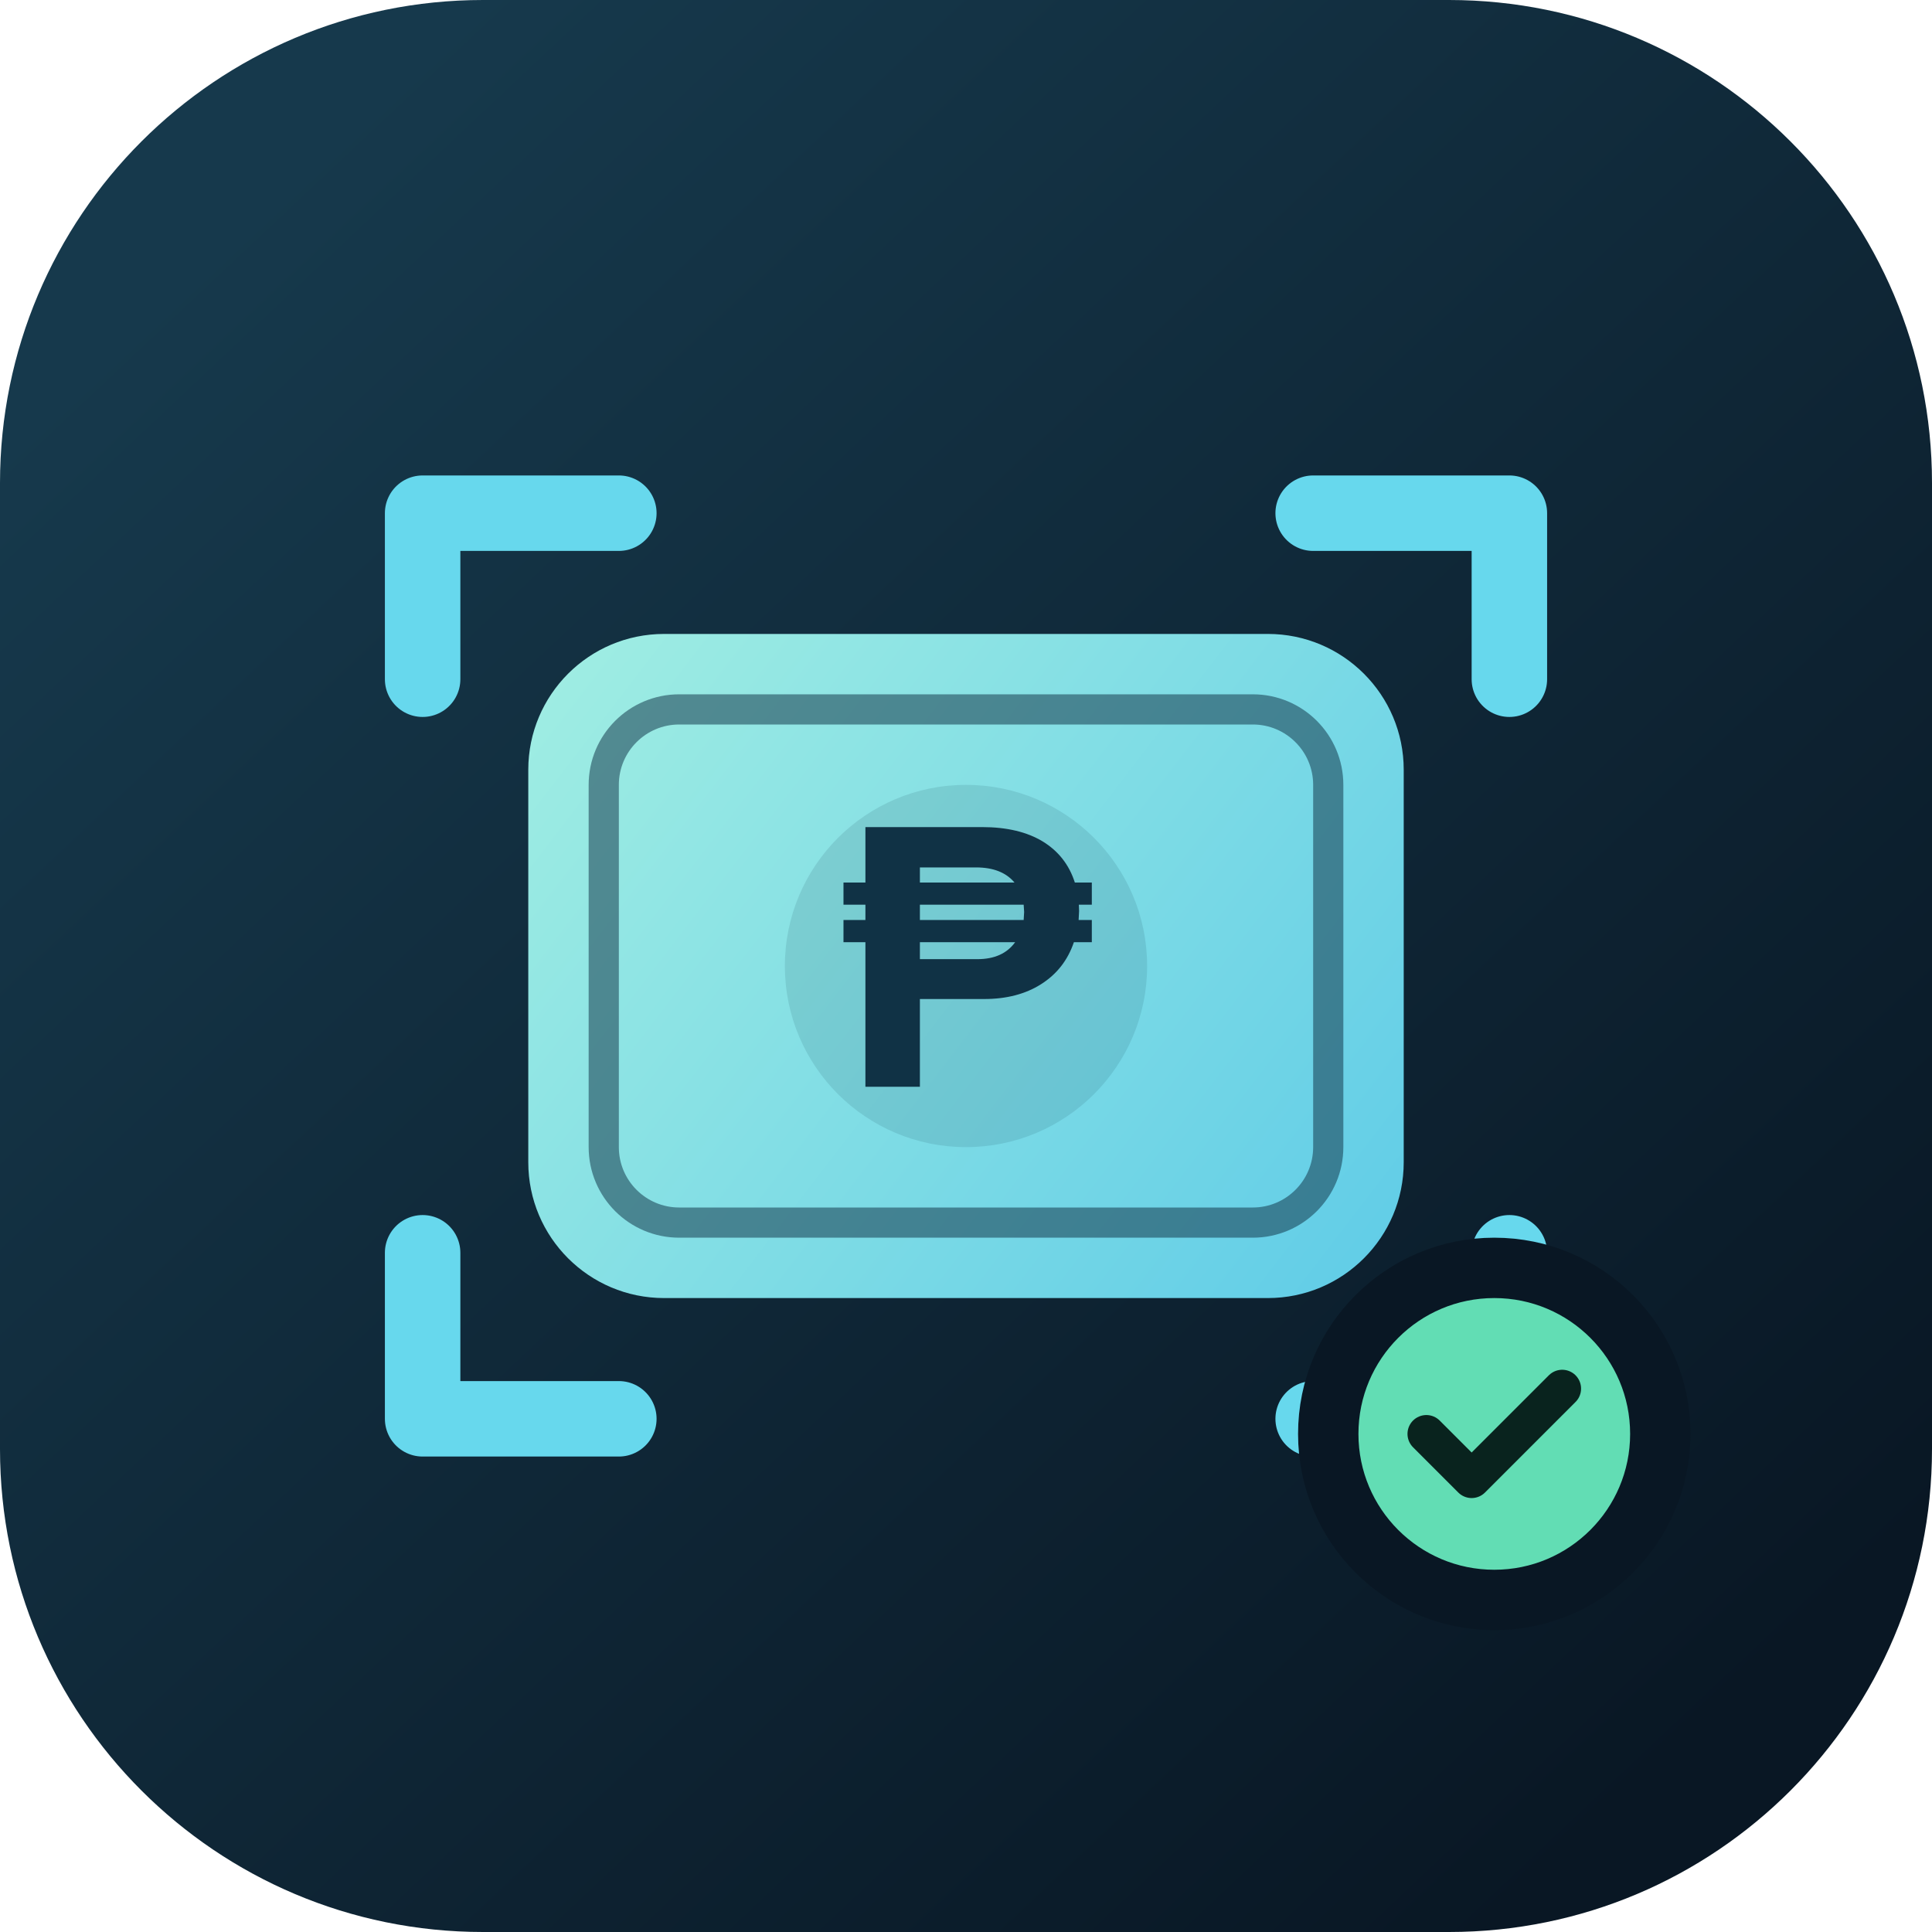
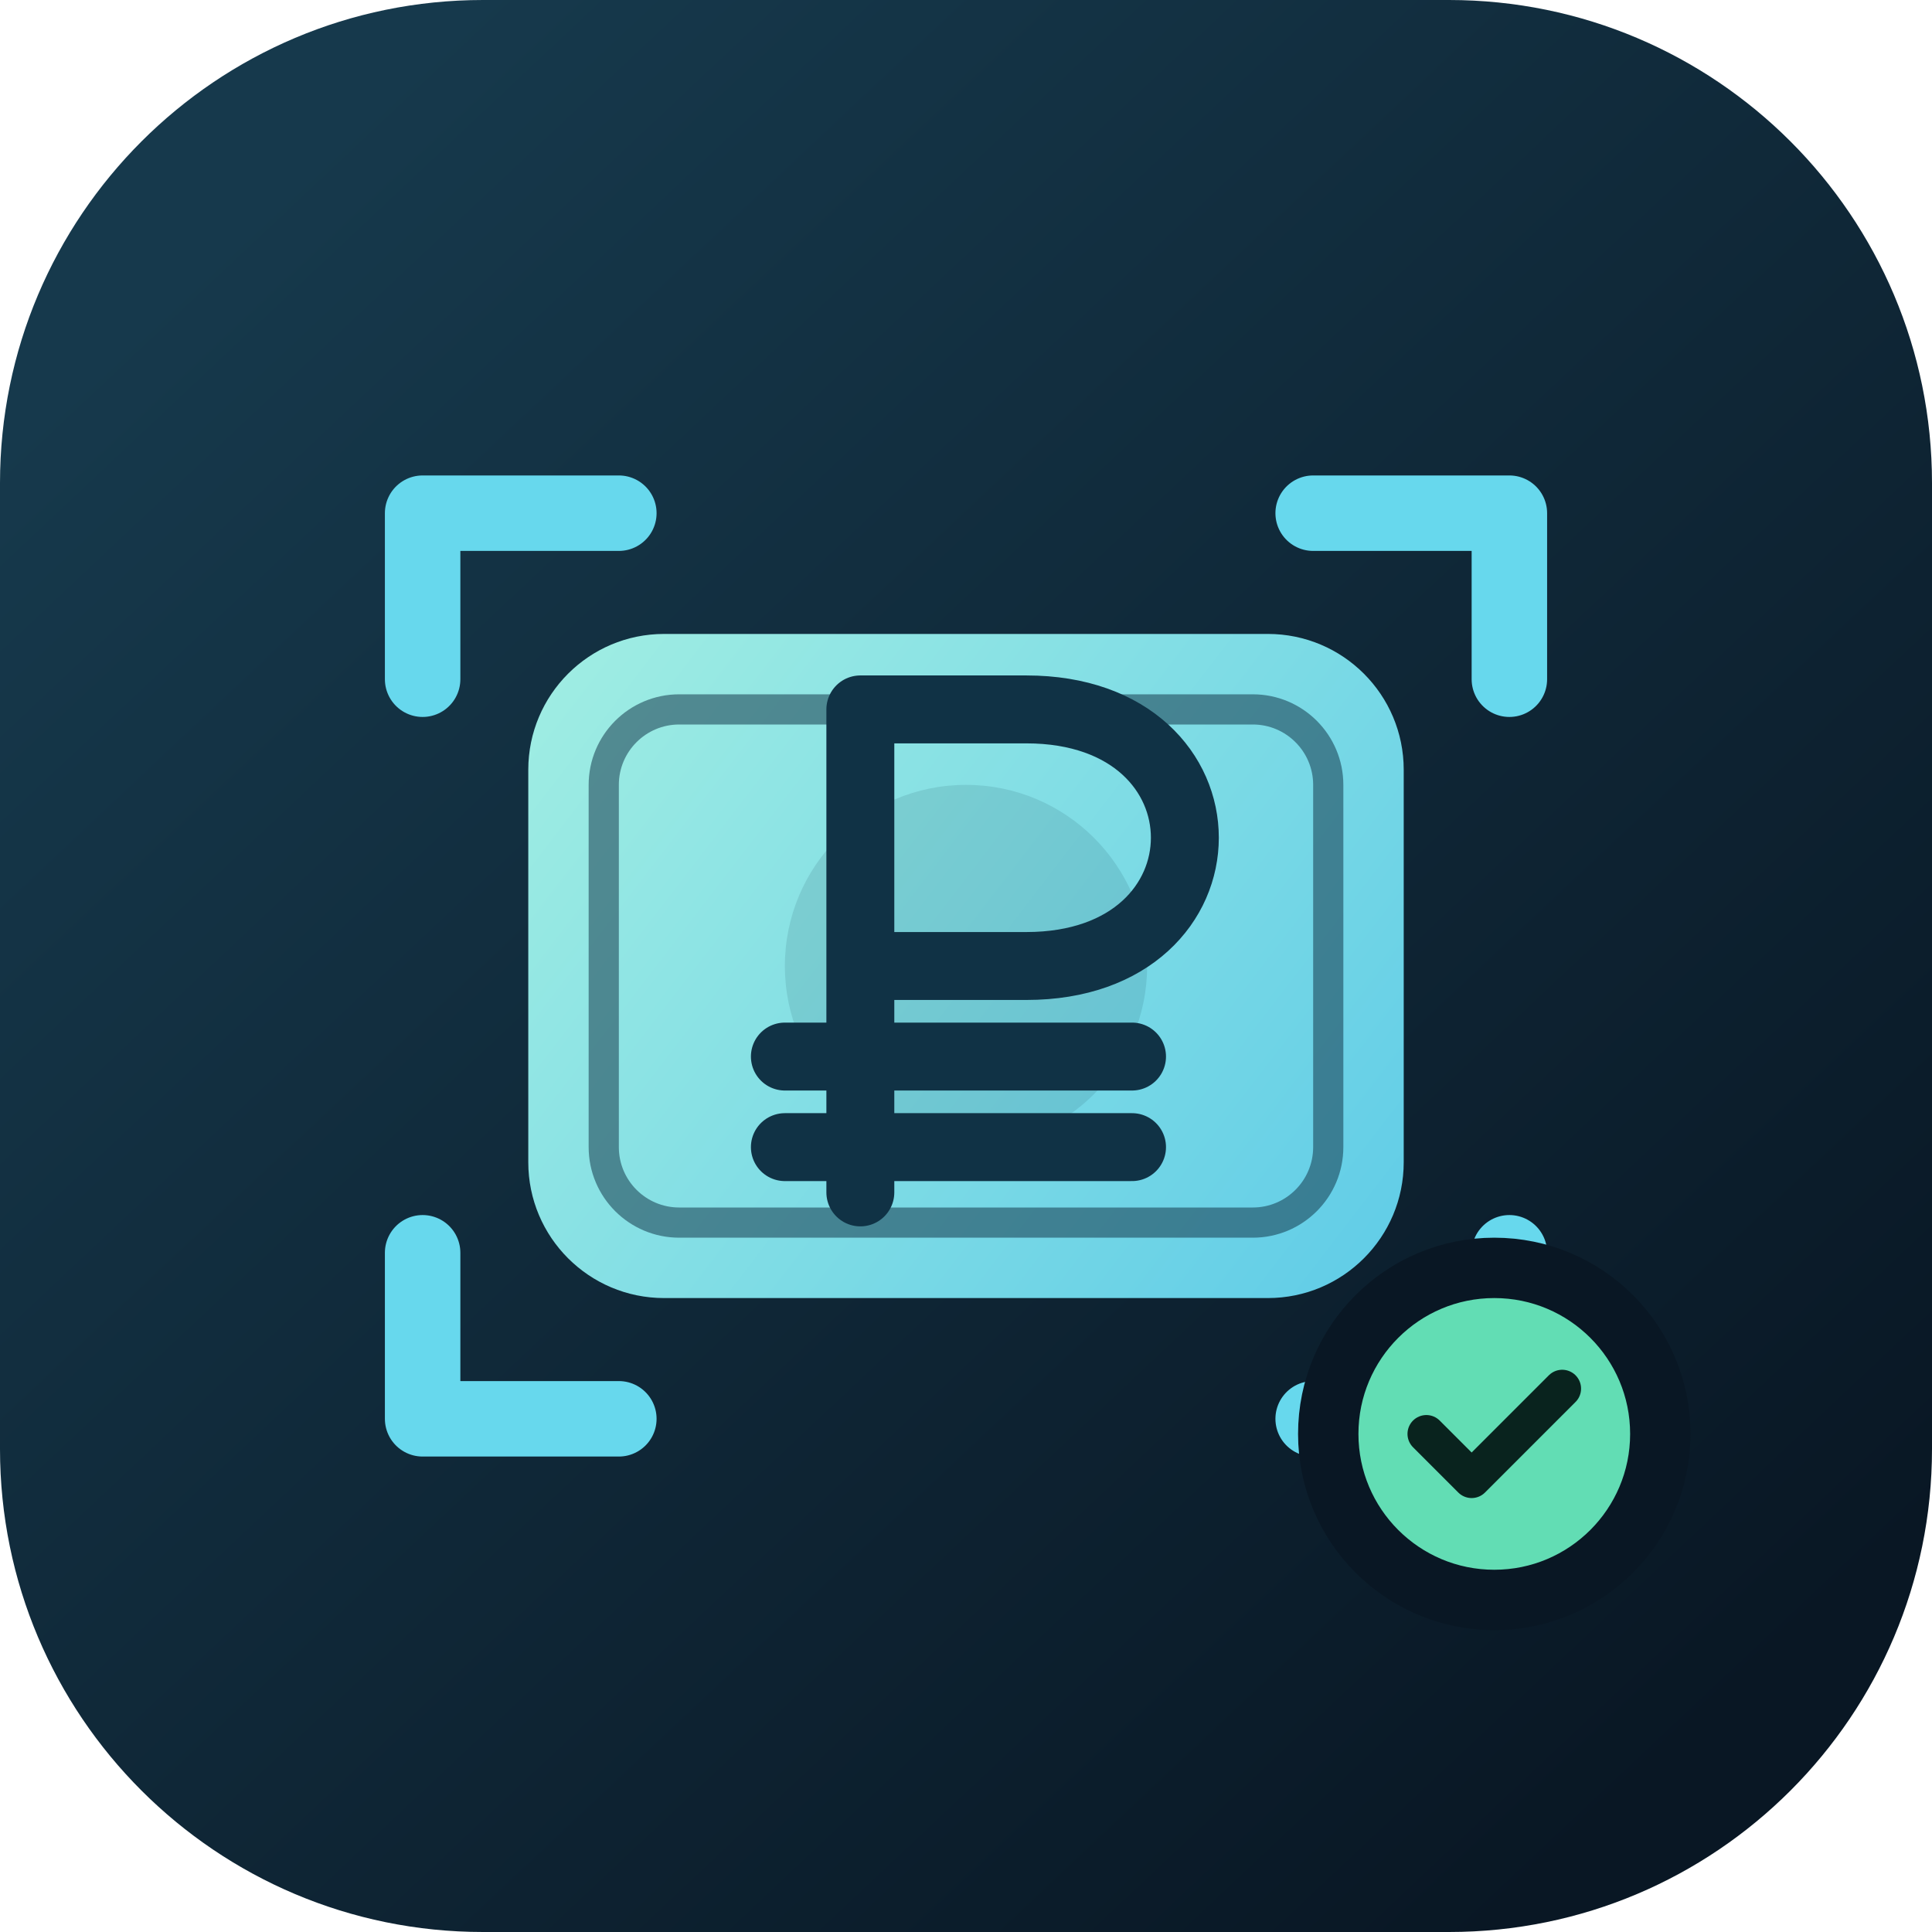
<svg xmlns="http://www.w3.org/2000/svg" viewBox="0 0 128 128" fill="none">
  <defs>
    <linearGradient id="field" x1="16" y1="14" x2="112" y2="116" gradientUnits="userSpaceOnUse">
      <stop stop-color="#16394c" />
      <stop offset="1" stop-color="#091724" />
    </linearGradient>
    <linearGradient id="note" x1="30" y1="38" x2="99" y2="91" gradientUnits="userSpaceOnUse">
      <stop stop-color="#a7f1e2" />
      <stop offset="1" stop-color="#58c8e8" />
    </linearGradient>
  </defs>
  <rect width="128" height="128" rx="32" fill="url(#field)" />
  <path d="M28 45V34h13M100 45V34H87M28 83v11h13m59-11v11H87" stroke="#67d8ed" stroke-width="5" stroke-linecap="round" stroke-linejoin="round" />
  <rect x="35" y="42" width="58" height="44" rx="9" fill="url(#note)" />
  <rect x="40" y="47" width="48" height="34" rx="5" stroke="#103245" stroke-opacity=".52" stroke-width="2" />
  <circle cx="64" cy="64" r="12" fill="#103245" fill-opacity=".12" />
-   <text x="64" y="72" fill="#103245" font-family="Arial, Helvetica, sans-serif" font-size="25" font-weight="700" text-anchor="middle">₱</text>
+   <path d="M57 79V47h11c14 0 14 17 0 17H57m-5 6h23m-23 6h23" stroke="#103245" stroke-width="4.5" stroke-linecap="round" stroke-linejoin="round" />
  <circle cx="99" cy="95" r="11" fill="#62ddb4" stroke="#091724" stroke-width="4" />
  <path d="m94.5 95 3 3 6-6" stroke="#09231e" stroke-width="2.5" stroke-linecap="round" stroke-linejoin="round" />
</svg>
